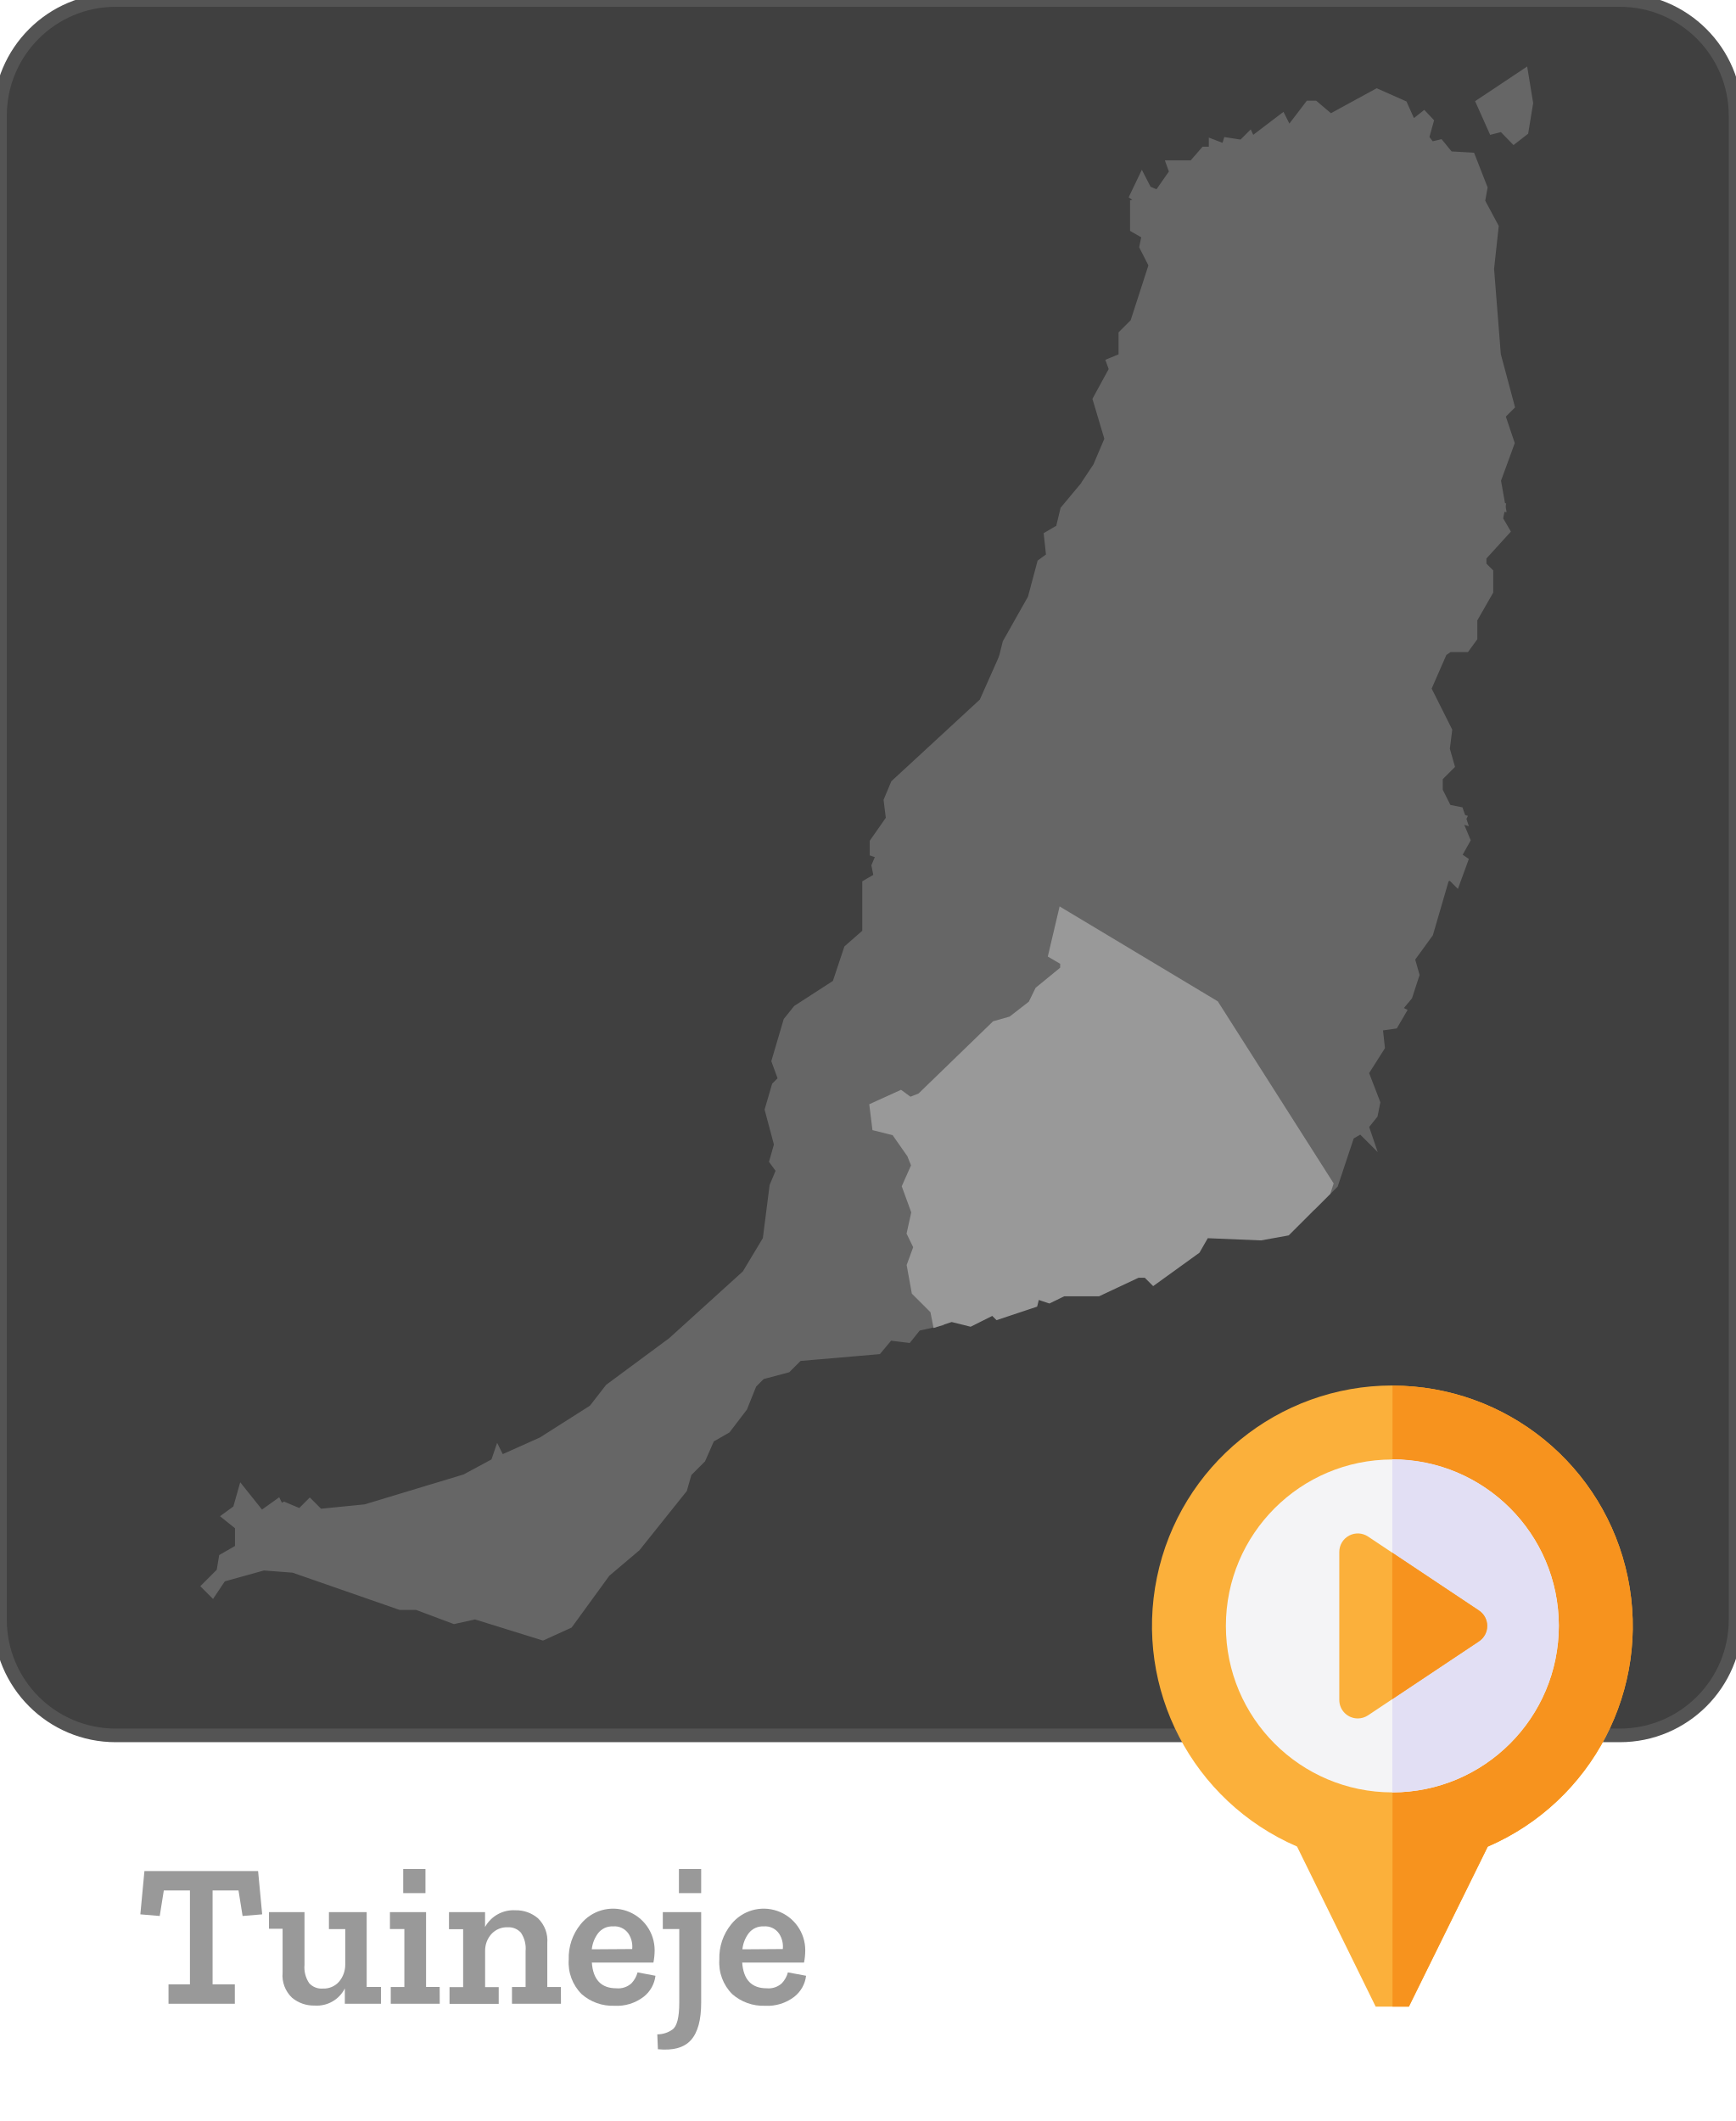
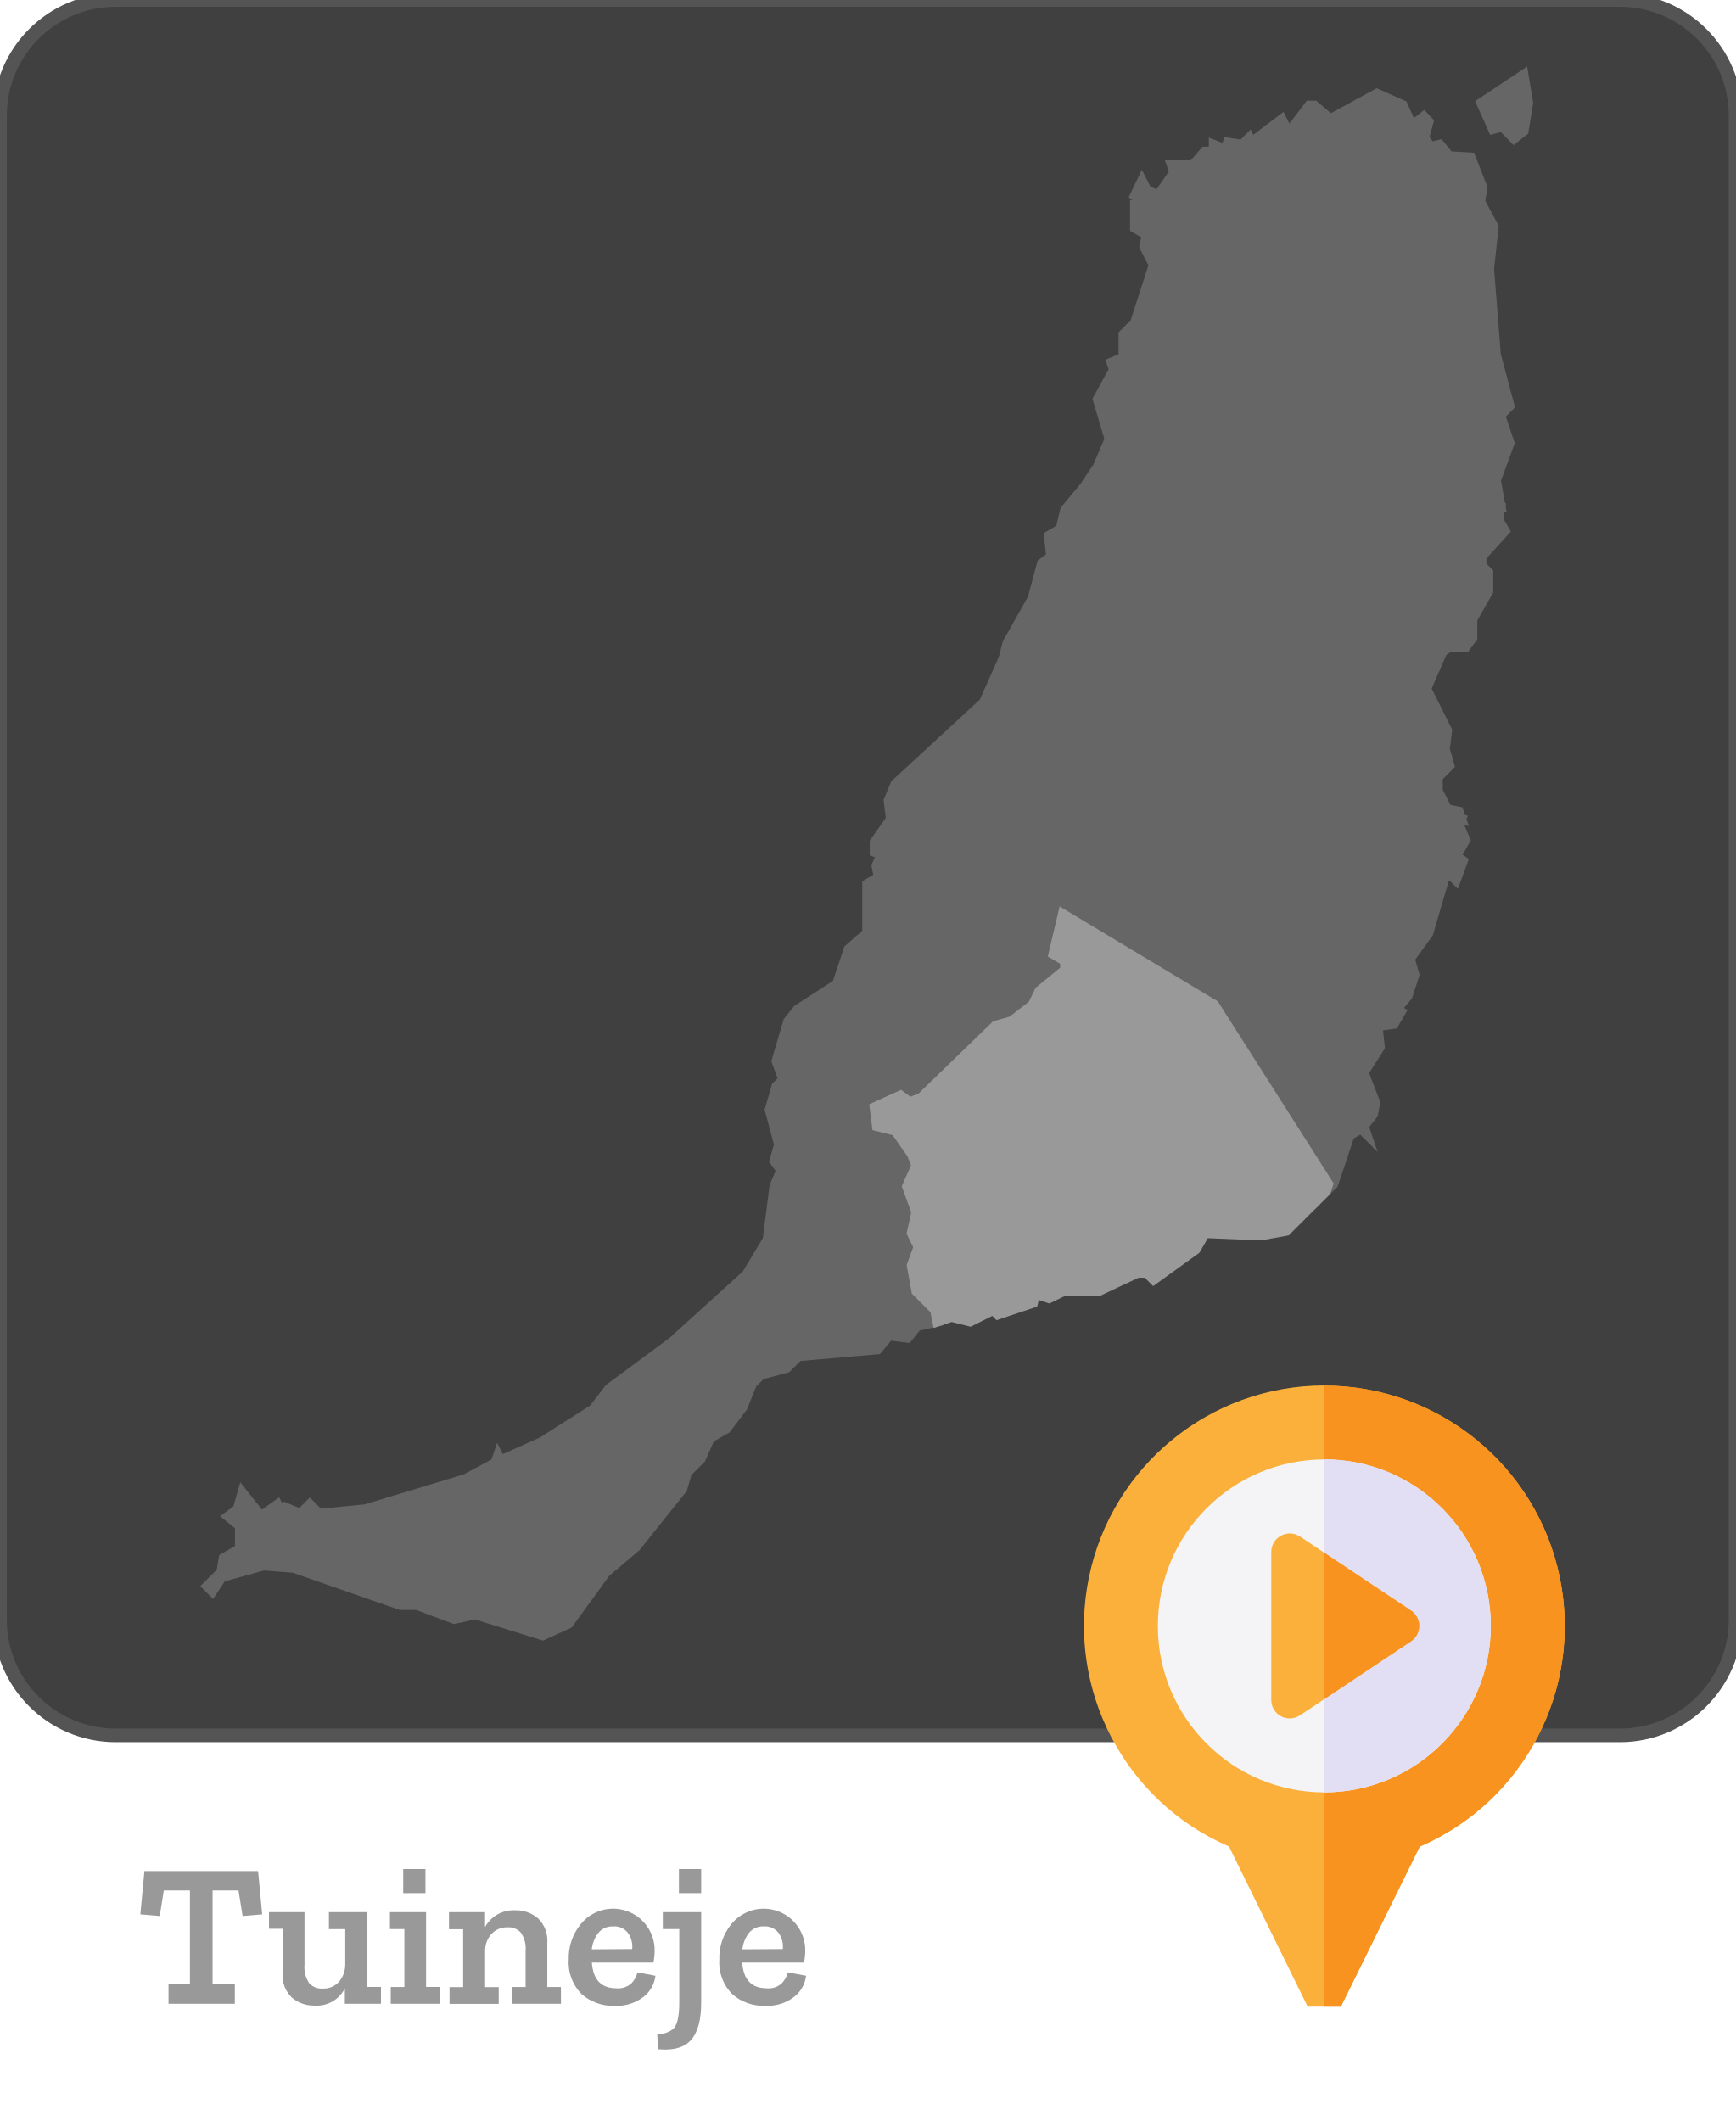
<svg xmlns="http://www.w3.org/2000/svg" id="Municipios_de_la_provincia_de_Santa_Cruz_de_Tenerife" data-name="Municipios de la provincia de Santa Cruz de Tenerife" viewBox="0 0 255.11 311.81">
  <defs>
    <style>.cls-1{fill:#404040;stroke:#545454;stroke-width:2px;}.cls-1,.cls-2,.cls-3{stroke-miterlimit:10;}.cls-2{fill:#666;stroke:#666;}.cls-2,.cls-3{stroke-width:1.52px;}.cls-3,.cls-4{fill:#999;}.cls-3{stroke:#999;}.cls-5{fill:#fbb03b;}.cls-6{fill:#f7931e;}.cls-7{fill:#f4f4f6;}.cls-8{fill:#e2dff4;}</style>
  </defs>
  <rect class="cls-1" width="255.12" height="255.12" rx="17.01" ry="17.01" />
  <path id="Antigua" class="cls-2" d="M214.69,120.42l-.34.68,1,2.39L214,125.89l1,.68-1,2.73-.68-.68-1,.34-2.39,8.2-2.73,3.76.68,2.39-1,3.08-1.71,2.05.68.34-1,1.71-2.39.34.34,3.08-2.39,3.76,1.71,4.44-.34,1.71-1.37,1.71.34,1-.68-.68-1.71,1-2.39,7.18-1,1,.34-1-16.74-26.31-22.21-13.33.68-4.44,3.42-4.78-1-9.57,1-2.05,7.52-2.39,4.44.68,6.49-1.71,1,1h2.39l3.76-1.37h2.39l6.15,4.1,4.78,1,1.71,1.71Z" />
  <path id="Betancuria" class="cls-2" d="M147.38,97.19l4.44,1,4.1-1,2.39,1.71h2.05l1,3.42-.68,2.05,7.18,6.83-7.52,2.39-1,2.05,1,9.57L156.95,130l-.68,4.44-6.83-1-1.37,1.71L144,131h-5.47L136.79,129V127.6l-1.71-1.71-5.47-.34-1-.34v-1.37l2.39-3.42-.34-2.73,1-2.39,13-12Z" />
  <path id="La_Oliva" data-name="La Oliva" class="cls-2" d="M223.93,11.06l-6.14,4.09,1.69,3.78,1.38-.36,1.69,1.74,1.38-1.07.67-4.09Zm-21.53,2.76-6.85,3.74-2.36-2h-.71L189.4,19.6l-1-2L183.93,21l-.31-.67-1,1L180.5,21l-.31,1-1.74-.67v1h-1.33l-1.74,2h-3.07l.36,1-2.4,3.43-1.69-.71-.71-1.38-1,2.09,1.38,1-1.38.31v3.43l1.74,1-.36,1.74,1.38,2.71-2.76,8.54-1.69,1.69v3.43l-1.74.71.36,1-2.4,4.4,1.74,5.83-1.74,4.09-1.33,2,5.47,2.76,6.45,1h5.16l6.14-2.4,7.16,1,6.5-1.69,1.69,1.69,2.09.36,4.09-1.38,15.71,2.4-.67-3.78,2-5.47-1.38-4.09,1.38-1.38-2-7.47-1-12.68.67-6.14-2-3.74.36-2-1.74-4.45L213,23l-1.38-1.69-1.33.31-1-1.33.67-2.4-.67-.71-1.74,1.38-1.38-3.07Z" />
  <path id="Pájara" class="cls-2" d="M129.61,125.55l5.47.34,1.71,1.71V129l1.71,2.05H144l4.1,4.1,1.37-1.71,6.83,1-1.37,5.81,1.71,1v1.37l-3.76,3.08-1,2.05-3.08,2.39-2.39.68-10.93,10.59-1.71.68-1.37-1-3.76,1.71.34,2.73,2.73.68,2.39,3.42.68,1.71-1.37,3.08,1.37,3.76-.68,3.08,1,2.05-1,2.73.68,3.76,2.73,2.73.34,1.71-3.08.68-1.37,1.71-2.73-.34-1.71,2.05-11.62,1-1.71,1.71-3.76,1-1.37,1.37-1.37,3.42L106.72,210l-2.39,1.37L103,214.4l-2.05,2.05-.68,2.39-6.83,8.54-4.44,3.76-5.47,7.52-3.76,1.71-9.91-3.08-3.08.68-5.47-2.05H58.88l-15.72-5.47-4.44-.34-6.15,1.71-1.37,2.05-.68-.68,2.05-2.05.34-2.05,2.39-1.37v-3.42l-1.71-1.37,1.37-1,.68-2.39,2.73,3.42,2.39-1.71.34.68.68-.34,2.39,1,1.37-1.37,1.37,1.37,6.83-.68,14.69-4.44,4.44-2.39.34-1,.34.68L79.72,212l7.52-4.78,2.39-3.08,9.23-6.83,10.93-9.91,3.08-5.13,1-7.86,1-2.39-1-1.37.68-2.39-1.37-5.13,1-3.42,1-1-1-2.73,1.71-5.81,1.37-1.71,5.81-3.76,1.71-5.13,2.73-2.39V130l1.71-1-.34-1.71Z" />
  <path id="Puerto_del_Rosario" data-name="Puerto del Rosario" class="cls-2" d="M220.5,74.63l-.34,1.71,1,1.71-3.42,3.76v1.37l1,1v2.73L216.4,91v2.73l-1,1.37H213l-1,.68-2.39,5.47,3.08,6.15-.34,2.73.68,2.39-1.71,1.71v2.05l1.37,2.73,1.71.34.34,1L201,116.66,199.32,115l-4.78-1-6.15-4.1H186l-3.76,1.37h-2.39l-1-1-6.49,1.71-4.44-.68-7.18-6.83.68-2.05-1-3.42h-2.05l-2.39-1.71-4.1,1-4.44-1,.68-2.73L151.82,88l1.37-5.13,1.37-1-.34-3.08,1.71-1L156.6,75l3.42-4.1,5.47,2.73,6.49,1h5.13l6.15-2.39,7.18,1,6.49-1.71,1.71,1.71,2.05.34,4.1-1.37Z" />
  <path id="Tuineje" class="cls-3" d="M194.88,175.1l-5.81,5.81-3.76.68-8.2-.34-1.37,2.39-6.15,4.44-1-1H167.2l-5.81,2.73h-5.13l-2.05,1-2.05-.68-.34,1.37-5.13,1.71-.68-.68-3.42,1.71-2.73-.68-2.05.68-.34-1.71-2.73-2.73-.68-3.76,1-2.73-1-2.05.68-3.08-1.37-3.76,1.37-3.08-.68-1.71-2.39-3.42-2.73-.68-.34-2.73,3.76-1.71,1.37,1,1.71-.68,10.93-10.59,2.39-.68,3.08-2.39,1-2.05,3.76-3.08v-1.37l-1.71-1,1.37-5.81,22.21,13.33,16.74,26.31Z" />
  <path class="cls-4" d="M38.54,281.43l-2.88.24-.6-3.75H31.25v13.8h3.27v2.85H24.77v-2.85h3.15v-13.8H24.08l-.6,3.75-2.85-.24.6-6.36H37.94Z" />
  <path class="cls-4" d="M56,294.57H50.69v-2.25a4.61,4.61,0,0,1-4.44,2.52,5,5,0,0,1-3.32-1.15A4.51,4.51,0,0,1,41.54,290v-6.45h-2V281.1h5.22v7.74a4.16,4.16,0,0,0,.69,2.71,2.44,2.44,0,0,0,2,.79,3,3,0,0,0,2.38-1,3.87,3.87,0,0,0,.92-2.49v-5.25h-2.4V281.1H53.9v11H56Z" />
  <path class="cls-4" d="M64.64,294.57h-7.2v-2.46h2v-8.52H57.32V281.1h5.31v11h2Zm-5.37-16.26v-3.54h3.27v3.54Z" />
  <path class="cls-4" d="M82.46,294.57h-7.2v-2.46h2v-5.28a4.16,4.16,0,0,0-.69-2.71,2.41,2.41,0,0,0-1.92-.79,3.07,3.07,0,0,0-2.42,1,3.63,3.63,0,0,0-.92,2.43v5.37h2v2.46H66.08v-2.46h2v-8.52H66V281.1H71.3v2.19a4.78,4.78,0,0,1,4.47-2.46,4.93,4.93,0,0,1,3.3,1.17,4.54,4.54,0,0,1,1.38,3.66v6.45h2Z" />
  <path class="cls-4" d="M96.35,290.46a4.59,4.59,0,0,1-1.74,3.09,6.43,6.43,0,0,1-4.29,1.32,6.89,6.89,0,0,1-4.83-1.72,6.54,6.54,0,0,1-1.89-5.08,7.79,7.79,0,0,1,1.73-5.16,6.11,6.11,0,0,1,10.9,3.81,9.77,9.77,0,0,1-.18,1.8H87q.27,3.78,3.6,3.78a2.88,2.88,0,0,0,2.24-.75,3.72,3.72,0,0,0,.88-1.59Zm-3.42-3.93a3.48,3.48,0,0,0-.55-2.27,2.48,2.48,0,0,0-2.27-1.06,2.61,2.61,0,0,0-2.19,1,4.74,4.74,0,0,0-.93,2.37Z" />
  <path class="cls-4" d="M103.07,294.42q0,3.81-1.5,5.49t-4.86,1.35l-.09-2.19a3.8,3.8,0,0,0,2.23-.71q1-.71,1-3.95V283.59H97.43V281.1h5.64ZM99.8,278.31v-3.54h3.27v3.54Z" />
  <path class="cls-4" d="M118.49,290.46a4.59,4.59,0,0,1-1.74,3.09,6.43,6.43,0,0,1-4.29,1.32,6.89,6.89,0,0,1-4.83-1.72,6.54,6.54,0,0,1-1.89-5.08,7.79,7.79,0,0,1,1.73-5.16,6.11,6.11,0,0,1,10.9,3.81,9.77,9.77,0,0,1-.18,1.8H109.1q.27,3.78,3.6,3.78a2.88,2.88,0,0,0,2.24-.75,3.72,3.72,0,0,0,.88-1.59Zm-3.42-3.93a3.48,3.48,0,0,0-.55-2.27,2.48,2.48,0,0,0-2.27-1.06,2.61,2.61,0,0,0-2.19,1,4.74,4.74,0,0,0-.93,2.37Z" />
-   <path class="cls-5" d="M204.66,203.68a35.34,35.34,0,0,0-14,67.78L202.22,295h4.88l11.59-23.52a35.34,35.34,0,0,0-14-67.78Z" />
-   <path class="cls-6" d="M207.1,295l11.59-23.52a35.34,35.34,0,0,0-14-67.78V295Z" />
-   <path class="cls-7" d="M204.66,263.5A24.47,24.47,0,1,1,229.14,239,24.5,24.5,0,0,1,204.66,263.5Z" />
-   <path class="cls-8" d="M229.14,239a24.5,24.5,0,0,0-24.47-24.47V263.5A24.5,24.5,0,0,0,229.14,239Z" />
-   <path class="cls-5" d="M199.59,252.63a2.72,2.72,0,0,1-2.72-2.72V228.15a2.72,2.72,0,0,1,4.23-2.26l16.31,10.88a2.72,2.72,0,0,1,0,4.52L201.1,252.17a2.72,2.72,0,0,1-1.51.46Z" />
-   <path class="cls-6" d="M217.41,236.77l-12.75-8.5v21.52l12.75-8.5a2.72,2.72,0,0,0,0-4.52Z" />
+   <path class="cls-5" d="M194.66,203.68a35.34,35.34,0,0,0-14,67.78L192.22,295h4.88l11.59-23.52a35.34,35.34,0,0,0-14-67.78Z" />
+   <path class="cls-6" d="M197.1,295l11.59-23.52a35.34,35.34,0,0,0-14-67.78V295Z" />
+   <path class="cls-7" d="M194.66,263.5A24.47,24.47,0,1,1,219.14,239,24.5,24.5,0,0,1,194.66,263.5Z" />
+   <path class="cls-8" d="M219.14,239a24.5,24.5,0,0,0-24.47-24.47V263.5A24.5,24.5,0,0,0,219.14,239Z" />
+   <path class="cls-5" d="M189.59,252.63a2.72,2.72,0,0,1-2.72-2.72V228.15a2.72,2.72,0,0,1,4.23-2.26l16.31,10.88a2.72,2.72,0,0,1,0,4.52L191.1,252.17a2.72,2.72,0,0,1-1.51.46Z" />
+   <path class="cls-6" d="M207.41,236.77l-12.75-8.5v21.52l12.75-8.5a2.72,2.72,0,0,0,0-4.52Z" />
</svg>
